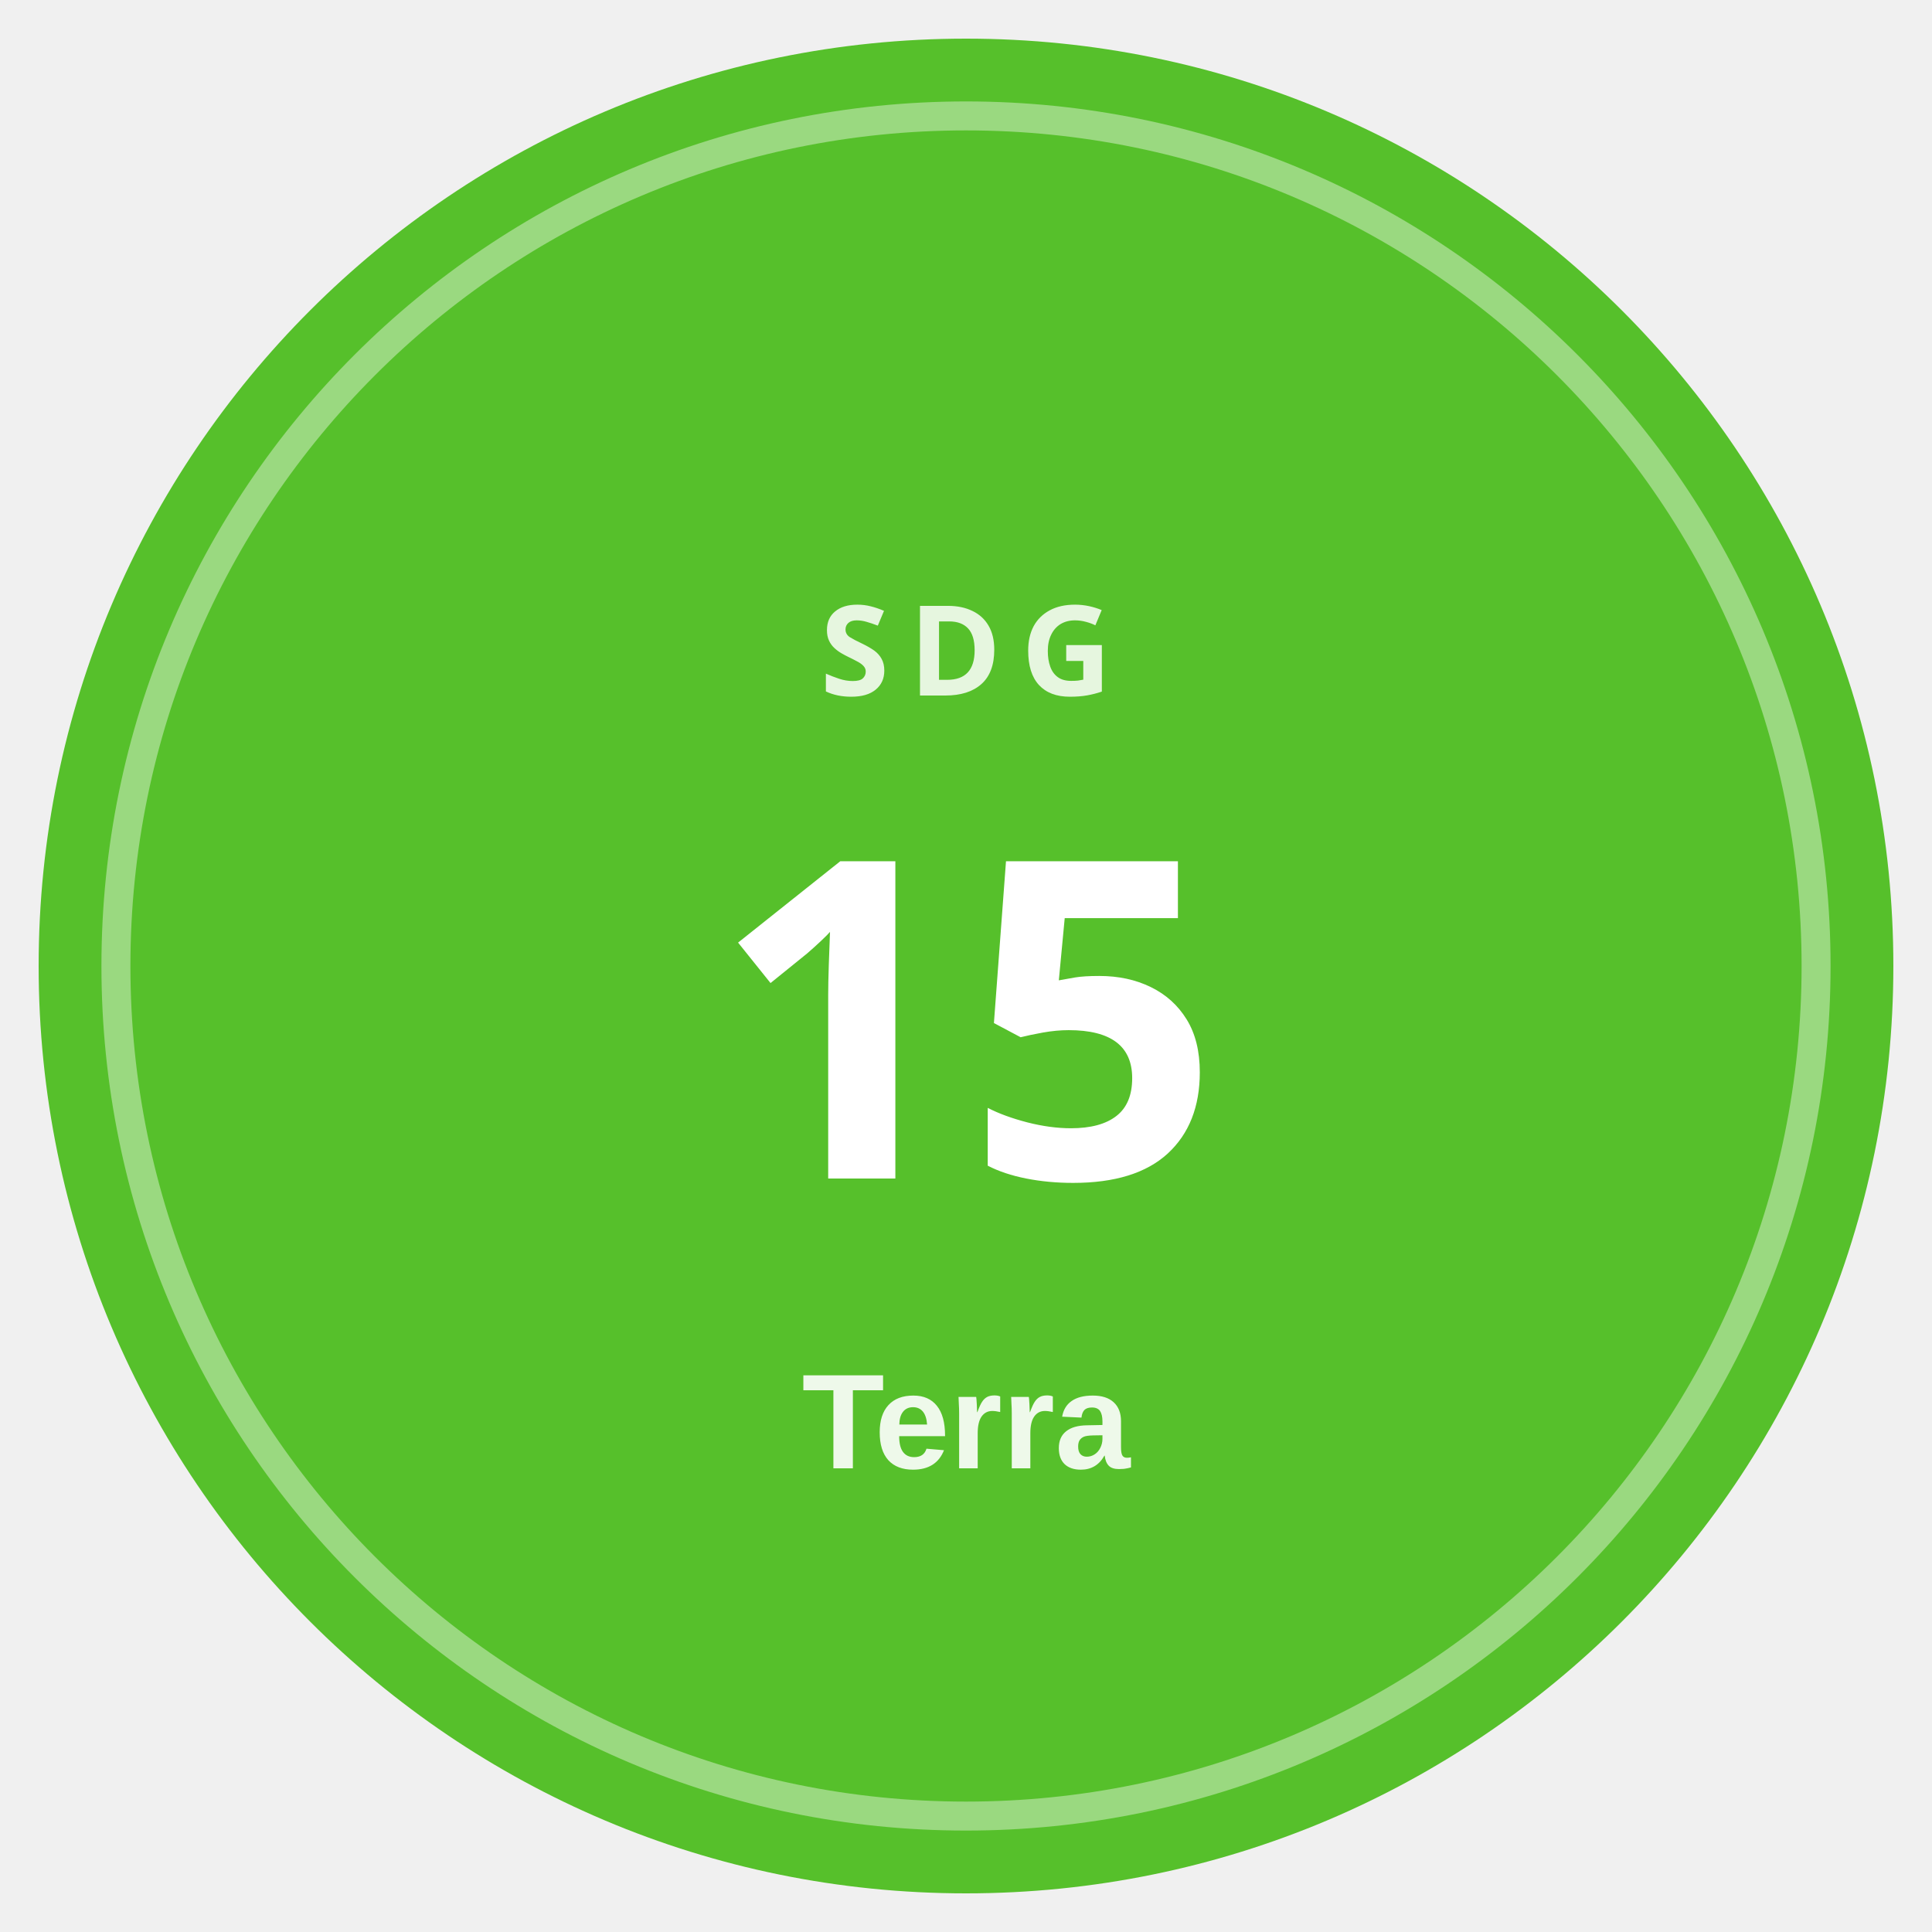
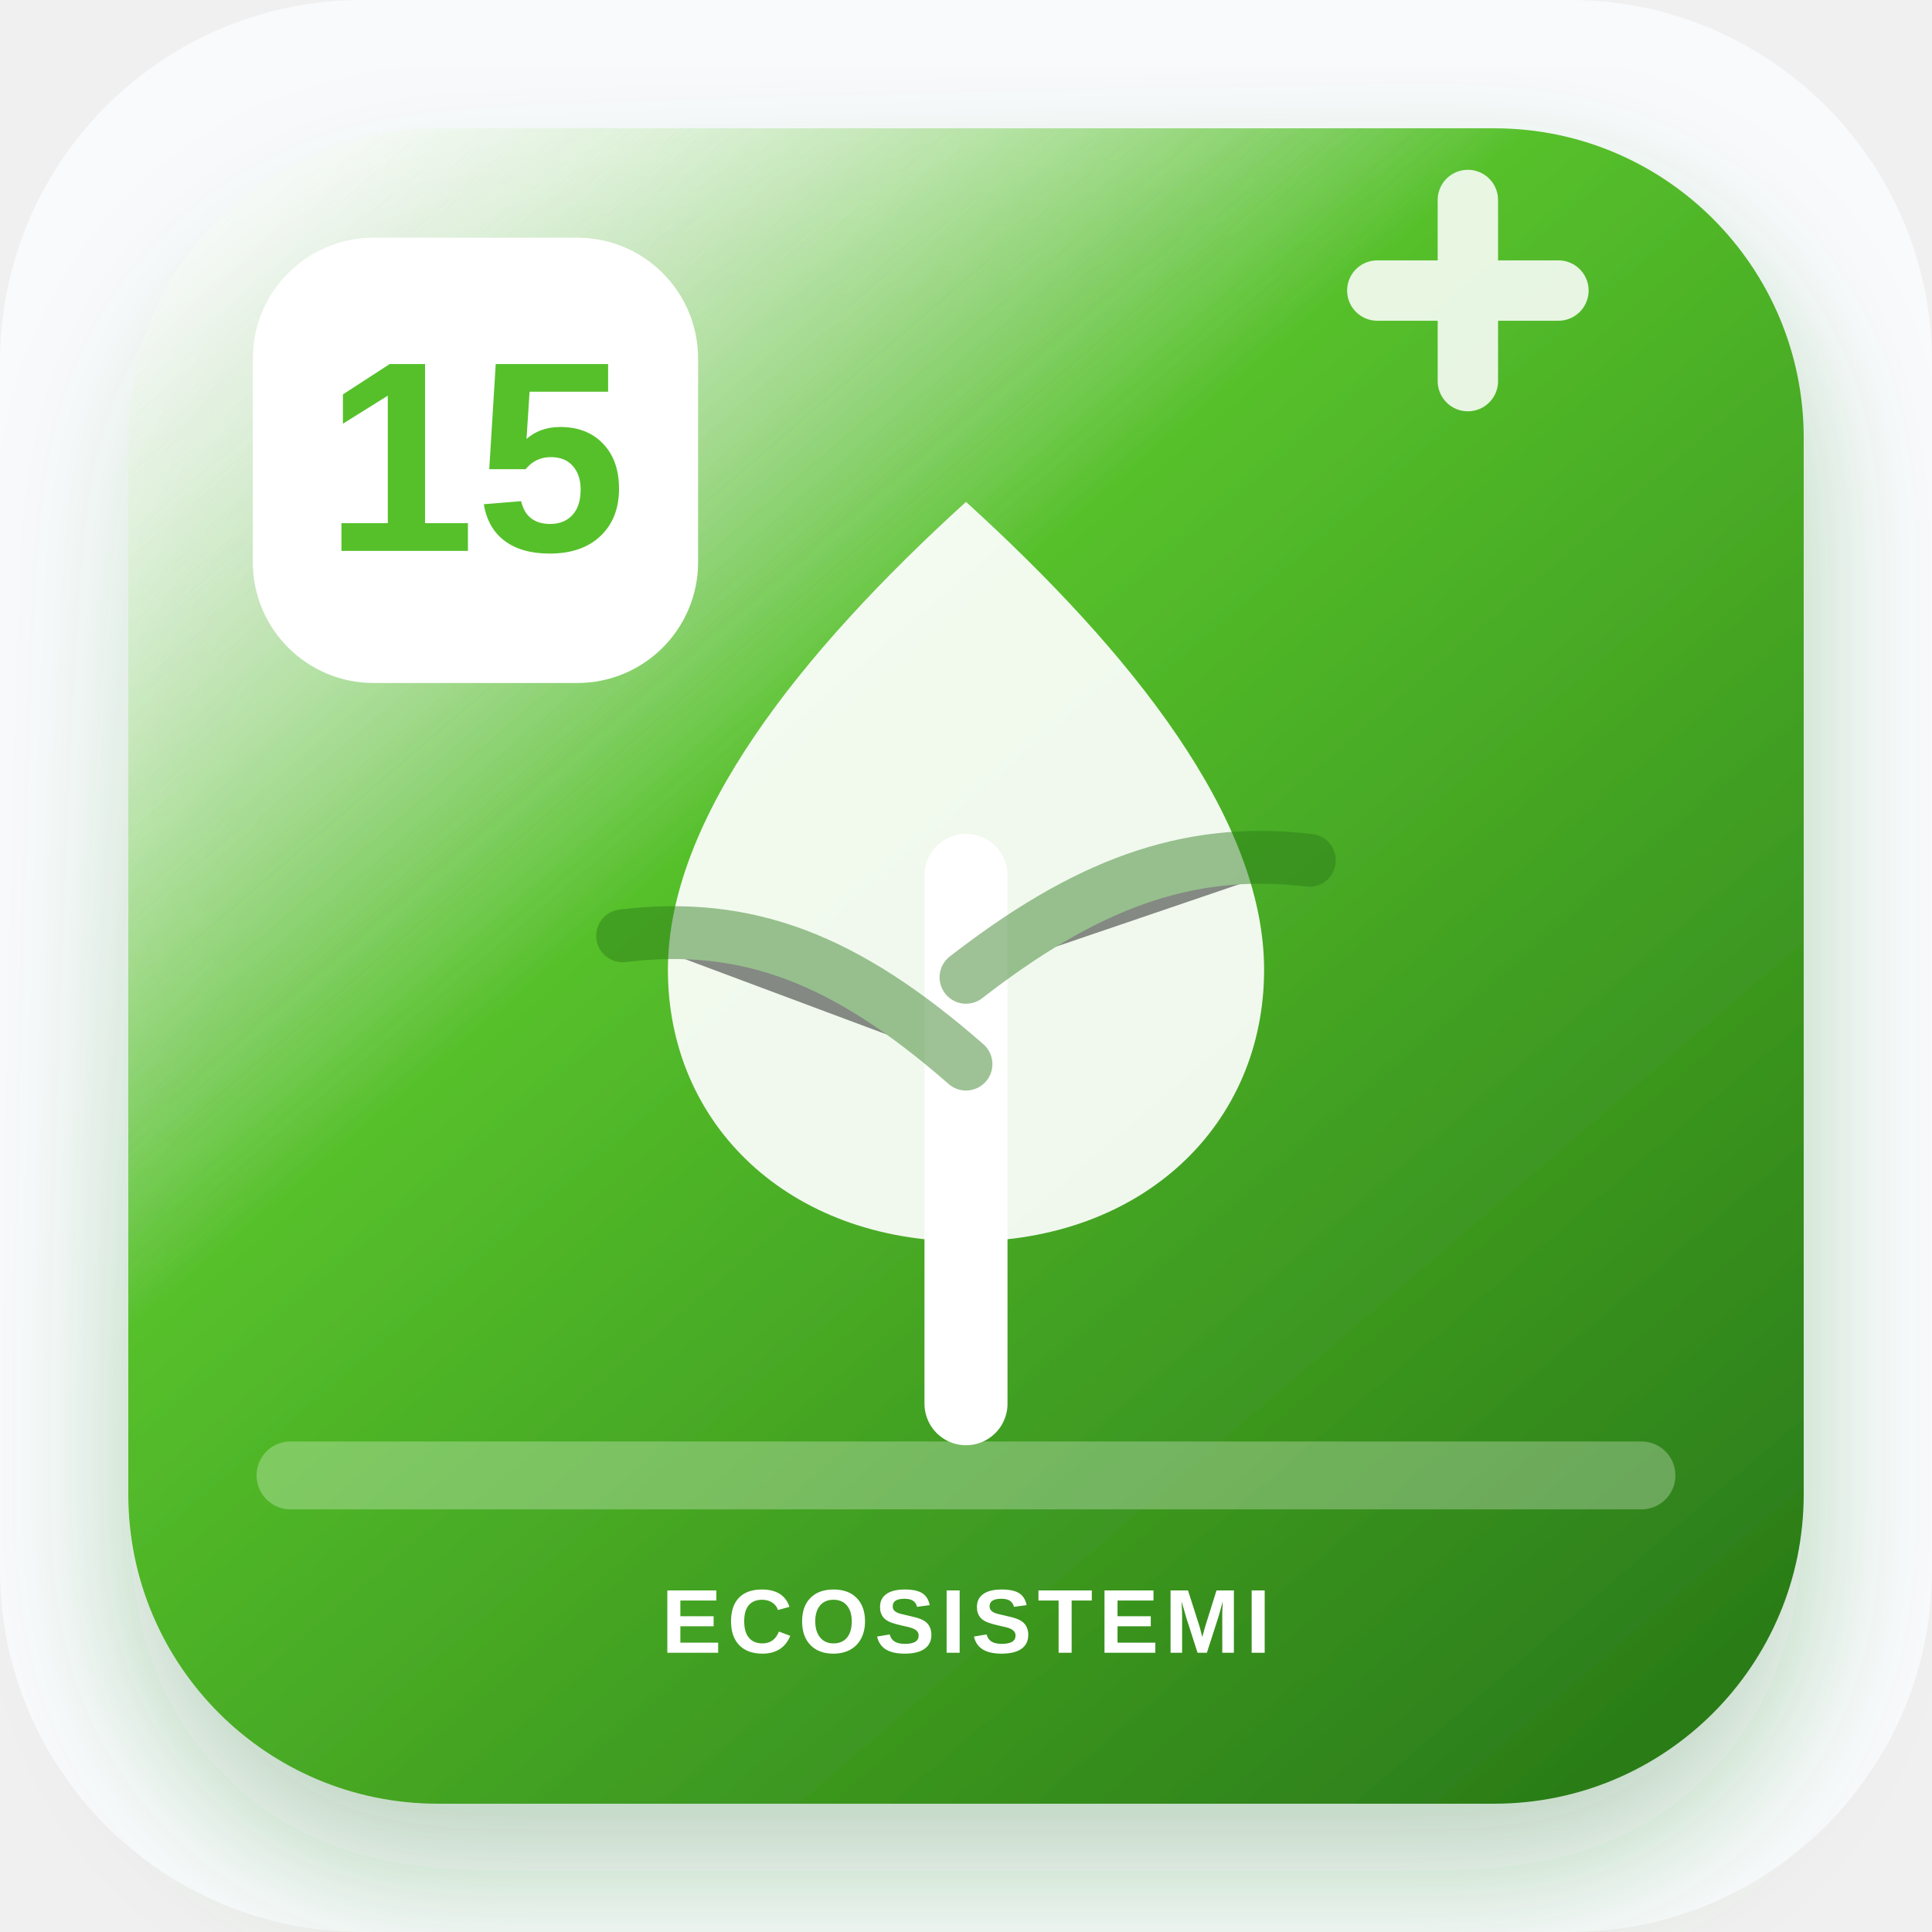
- <svg xmlns="http://www.w3.org/2000/svg" viewBox="0 0 200 200" width="200" height="200">
-   <circle cx="100" cy="100" r="96" fill="#56C02B" />
-   <circle cx="100" cy="100" r="88" fill="none" stroke="white" stroke-width="3" opacity="0.4" />
-   <text x="100" y="72" text-anchor="middle" font-family="Arial Black, sans-serif" font-size="13" font-weight="900" fill="white" letter-spacing="2" opacity="0.85">SDG</text>
-   <text x="100" y="122" text-anchor="middle" font-family="Arial Black, sans-serif" font-size="46" font-weight="900" fill="white">15</text>
-   <text x="100" y="152" text-anchor="middle" font-family="Arial, sans-serif" font-size="14" font-weight="700" fill="white" opacity="0.9">Terra</text>
+ <svg xmlns="http://www.w3.org/2000/svg" viewBox="0 0 512 512" role="img" aria-labelledby="title desc">
+   <defs>
+     <linearGradient id="sdg15g" x1="64" y1="32" x2="448" y2="480" gradientUnits="userSpaceOnUse">
+       <stop offset="0" stop-color="#ffffff" stop-opacity="0.28" />
+       <stop offset="0.38" stop-color="#56C02B" />
+       <stop offset="1" stop-color="#287817" />
+     </linearGradient>
+     <filter id="sdg15s" x="-12%" y="-12%" width="124%" height="124%">
+       <feDropShadow dx="0" dy="18" stdDeviation="18" flood-color="#287817" flood-opacity="0.28" />
+     </filter>
+   </defs>
+   <rect width="512" height="512" rx="96" fill="#f8fafc" />
+   <rect x="34" y="34" width="444" height="444" rx="82" fill="url(#sdg15g)" filter="url(#sdg15s)" />
+   <path d="M77 391h358" fill="none" stroke="#ffffff" stroke-width="18" stroke-linecap="round" opacity="0.28" />
+   <path d="M256 372V232" stroke="#ffffff" stroke-width="22" stroke-linecap="round" stroke-linejoin="round" fill="none" />
+   <path d="M256 133c-44 40-79 84-79 124 0 41 32 72 79 72s79-31 79-72c0-40-35-84-79-124Z" fill="#ffffff" opacity="0.92" />
+   <path d="M256 282c-32-28-58-38-91-34m91 11c31-24 58-35 91-31" stroke="#287817" stroke-width="14" stroke-linecap="round" opacity="0.45" />
+   <rect x="67" y="63" width="118" height="118" rx="32" fill="#ffffff" />
+   <text x="126" y="146" text-anchor="middle" font-family="Arial, Helvetica, sans-serif" font-size="72" font-weight="900" fill="#56C02B">15</text>
+   <path d="M365 77h48m-24-24v48" stroke="#ffffff" stroke-width="16" stroke-linecap="round" opacity="0.86" />
+   <text x="256" y="438" text-anchor="middle" font-family="Arial, Helvetica, sans-serif" font-size="24" font-weight="900" letter-spacing="1.5" fill="#ffffff">ECOSISTEMI</text>
</svg>
